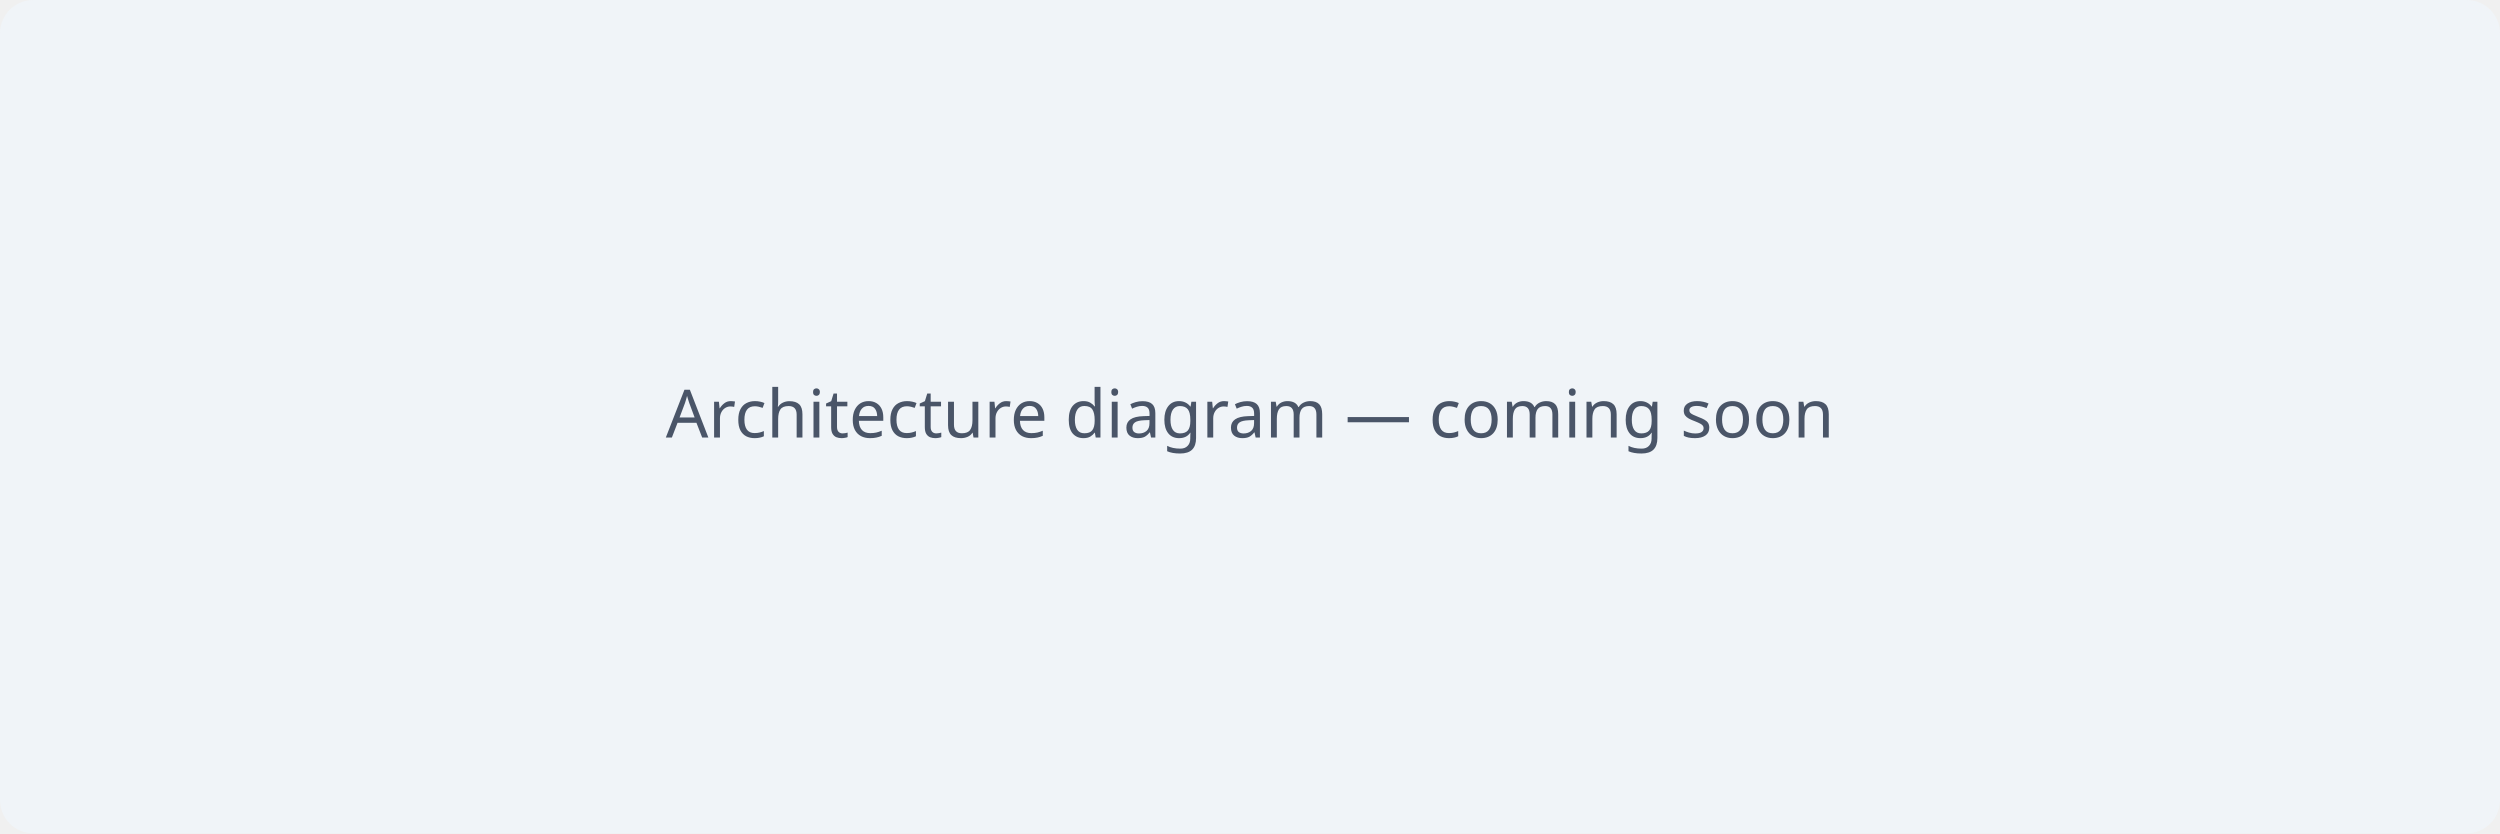
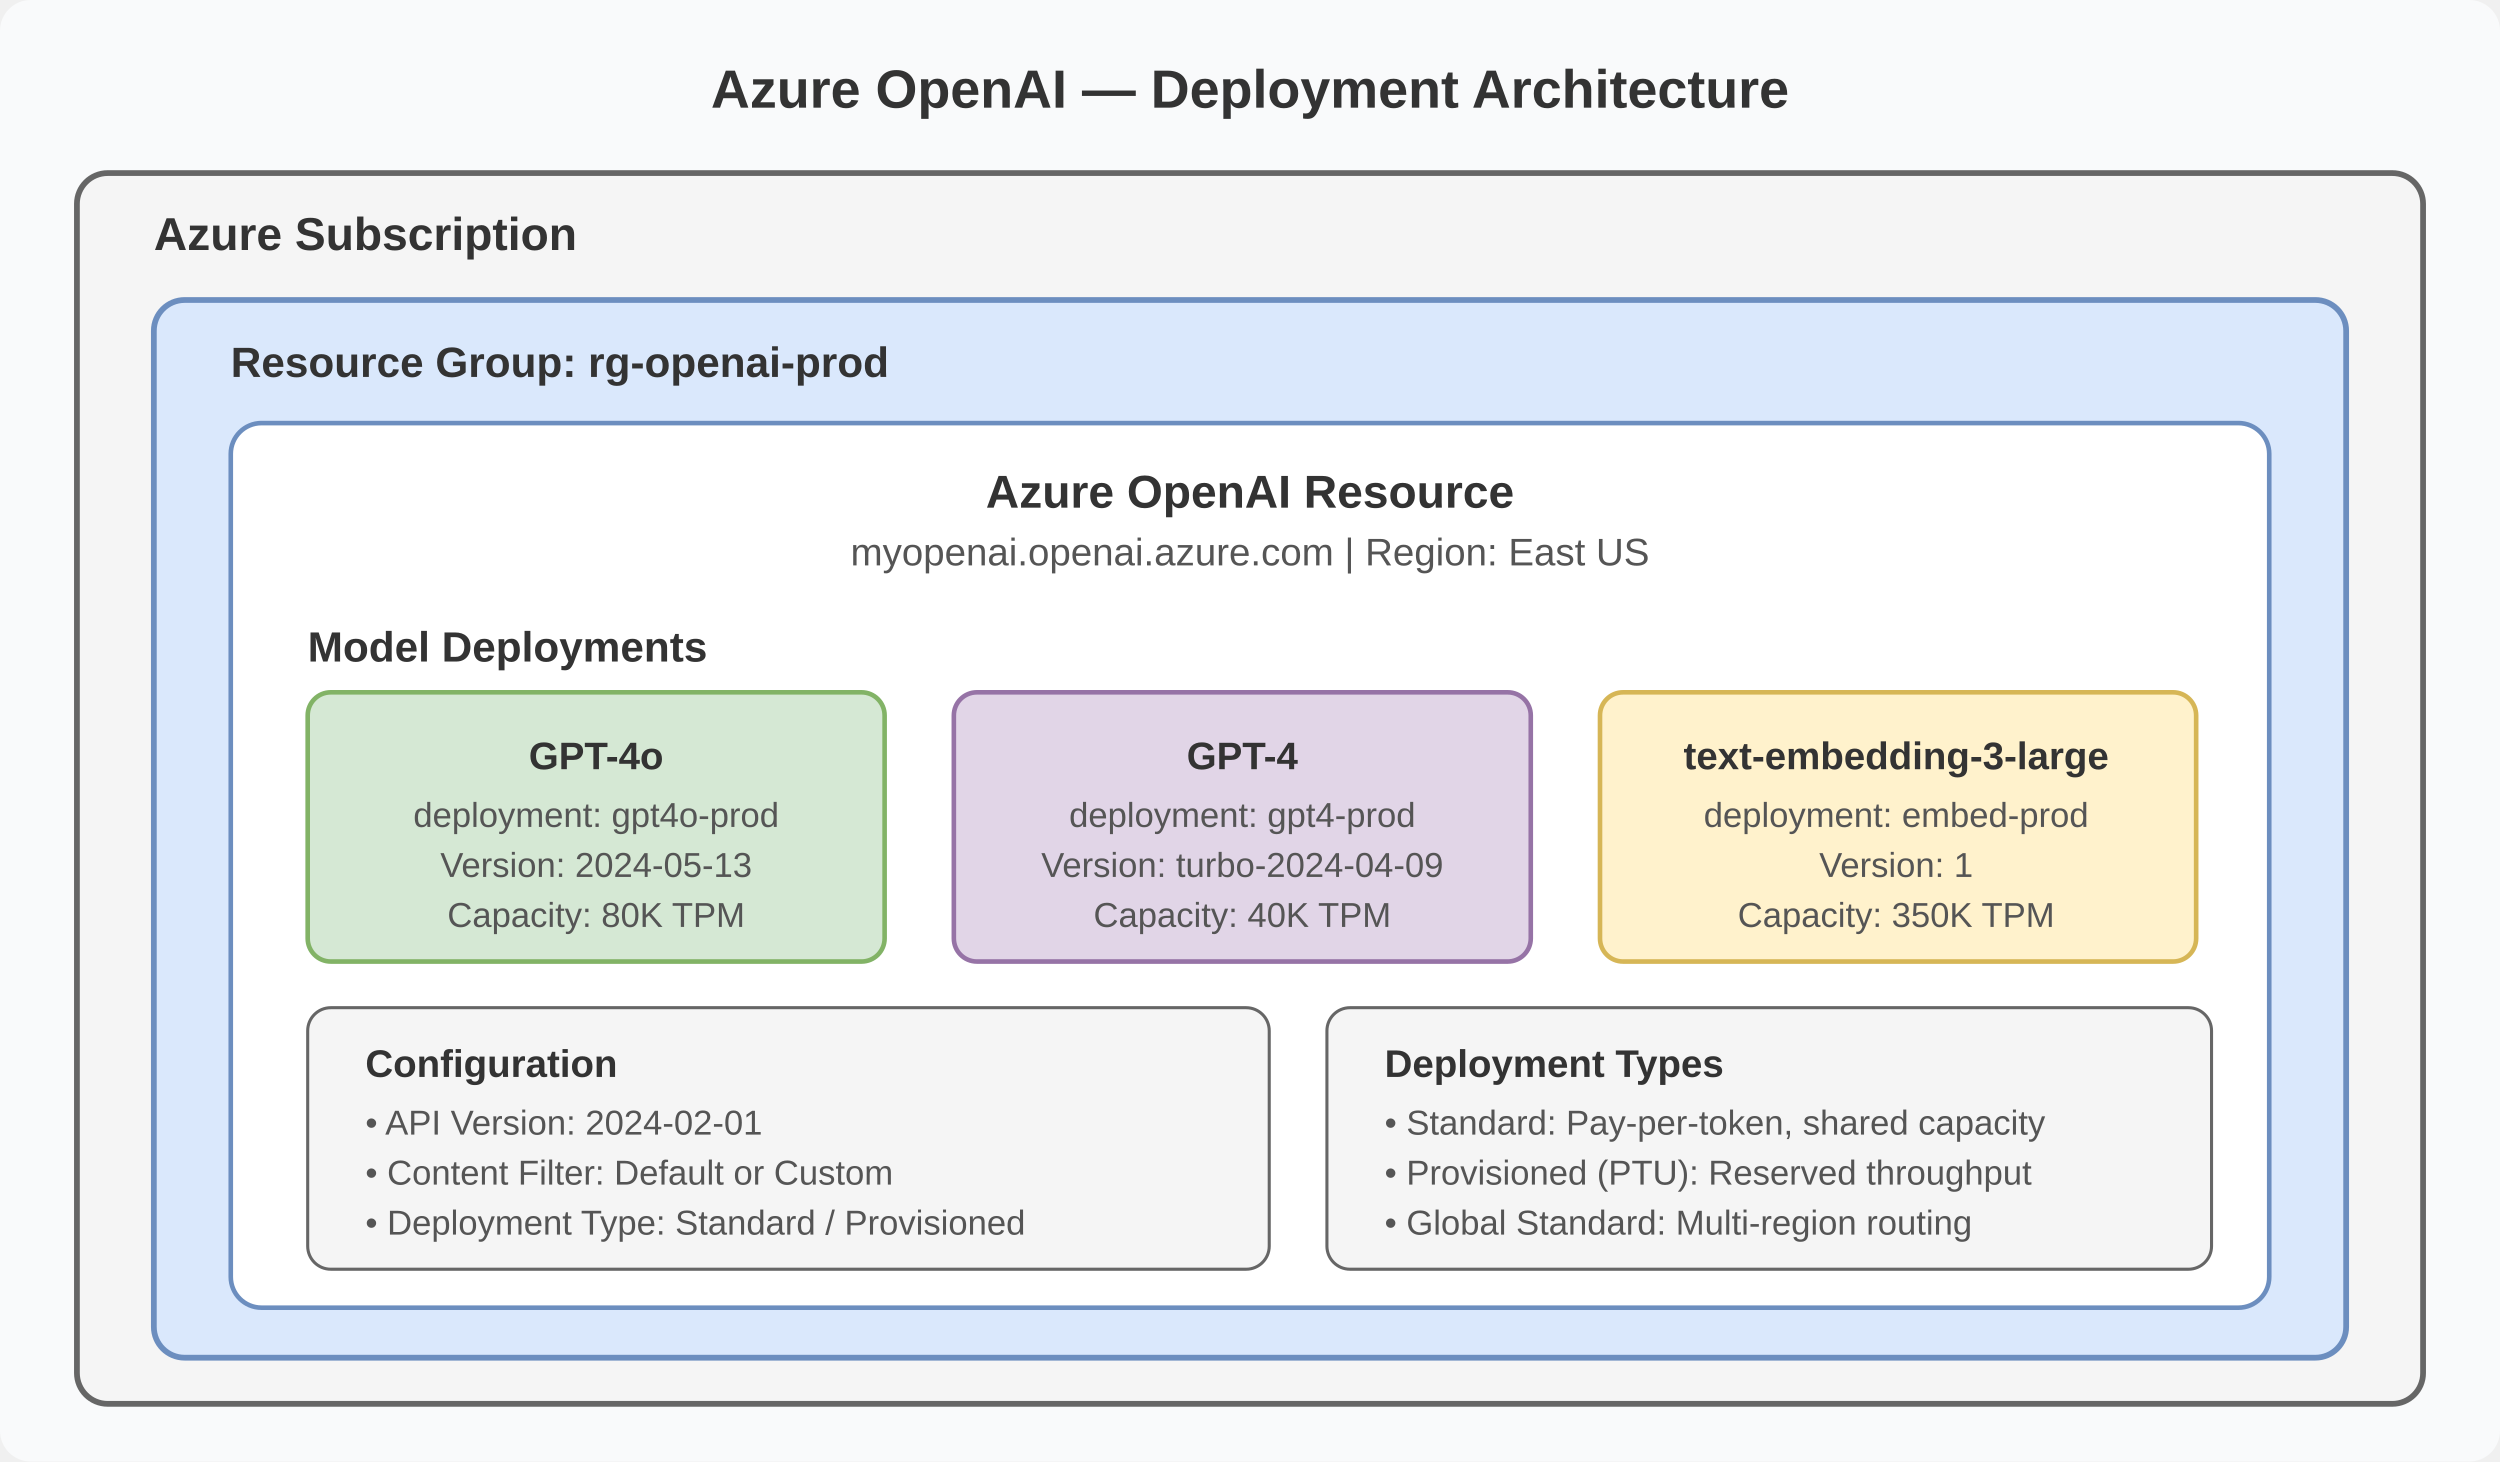
- <svg xmlns="http://www.w3.org/2000/svg" width="600" height="200" viewBox="0 0 600 200">
-   <rect width="600" height="200" fill="#f0f4f8" rx="8" />
-   <text x="300" y="105" text-anchor="middle" font-family="Segoe UI, sans-serif" font-size="16" fill="#4a5568">Architecture diagram — coming soon</text>
+ <svg xmlns="http://www.w3.org/2000/svg" viewBox="0 0 650 380" font-family="Segoe UI, Arial, sans-serif">
+   <defs>
+     <marker id="arrow" markerWidth="10" markerHeight="7" refX="10" refY="3.5" orient="auto">
+       <polygon points="0 0, 10 3.5, 0 7" fill="#666" />
+     </marker>
+   </defs>
+   <rect width="650" height="380" fill="#f9fafb" rx="8" />
+   <text x="325" y="28" text-anchor="middle" font-size="14" font-weight="bold" fill="#333">Azure OpenAI — Deployment Architecture</text>
+   <rect x="20" y="45" width="610" height="320" rx="8" fill="#f5f5f5" stroke="#666" stroke-width="1.5" />
+   <text x="40" y="65" font-size="12" font-weight="bold" fill="#333">Azure Subscription</text>
+   <rect x="40" y="78" width="570" height="275" rx="8" fill="#dae8fc" stroke="#6c8ebf" stroke-width="1.5" />
+   <text x="60" y="98" font-size="11" font-weight="bold" fill="#333">Resource Group: rg-openai-prod</text>
+   <rect x="60" y="110" width="530" height="230" rx="8" fill="#fff" stroke="#6c8ebf" stroke-width="1.2" />
+   <text x="325" y="132" text-anchor="middle" font-size="12" font-weight="bold" fill="#333">Azure OpenAI Resource</text>
+   <text x="325" y="147" text-anchor="middle" font-size="10" fill="#555">myopenai.openai.azure.com | Region: East US</text>
+   <text x="80" y="172" font-size="11" font-weight="bold" fill="#333">Model Deployments</text>
+   <rect x="80" y="180" width="150" height="70" rx="6" fill="#d5e8d4" stroke="#82b366" stroke-width="1.2" />
+   <text x="155" y="200" text-anchor="middle" font-size="10" font-weight="bold" fill="#333">GPT-4o</text>
+   <text x="155" y="215" text-anchor="middle" font-size="9" fill="#555">deployment: gpt4o-prod</text>
+   <text x="155" y="228" text-anchor="middle" font-size="9" fill="#555">Version: 2024-05-13</text>
+   <text x="155" y="241" text-anchor="middle" font-size="9" fill="#555">Capacity: 80K TPM</text>
+   <rect x="248" y="180" width="150" height="70" rx="6" fill="#e1d5e7" stroke="#9673a6" stroke-width="1.2" />
+   <text x="323" y="200" text-anchor="middle" font-size="10" font-weight="bold" fill="#333">GPT-4</text>
+   <text x="323" y="215" text-anchor="middle" font-size="9" fill="#555">deployment: gpt4-prod</text>
+   <text x="323" y="228" text-anchor="middle" font-size="9" fill="#555">Version: turbo-2024-04-09</text>
+   <text x="323" y="241" text-anchor="middle" font-size="9" fill="#555">Capacity: 40K TPM</text>
+   <rect x="416" y="180" width="155" height="70" rx="6" fill="#fff2cc" stroke="#d6b656" stroke-width="1.2" />
+   <text x="493" y="200" text-anchor="middle" font-size="10" font-weight="bold" fill="#333">text-embedding-3-large</text>
+   <text x="493" y="215" text-anchor="middle" font-size="9" fill="#555">deployment: embed-prod</text>
+   <text x="493" y="228" text-anchor="middle" font-size="9" fill="#555">Version: 1</text>
+   <text x="493" y="241" text-anchor="middle" font-size="9" fill="#555">Capacity: 350K TPM</text>
+   <rect x="80" y="262" width="250" height="68" rx="6" fill="#f5f5f5" stroke="#666" stroke-width="0.8" />
+   <text x="95" y="280" font-size="10" font-weight="bold" fill="#333">Configuration</text>
+   <text x="95" y="295" font-size="9" fill="#555">• API Version: 2024-02-01</text>
+   <text x="95" y="308" font-size="9" fill="#555">• Content Filter: Default or Custom</text>
+   <text x="95" y="321" font-size="9" fill="#555">• Deployment Type: Standard / Provisioned</text>
+   <rect x="345" y="262" width="230" height="68" rx="6" fill="#f5f5f5" stroke="#666" stroke-width="0.8" />
+   <text x="360" y="280" font-size="10" font-weight="bold" fill="#333">Deployment Types</text>
+   <text x="360" y="295" font-size="9" fill="#555">• Standard: Pay-per-token, shared capacity</text>
+   <text x="360" y="308" font-size="9" fill="#555">• Provisioned (PTU): Reserved throughput</text>
+   <text x="360" y="321" font-size="9" fill="#555">• Global Standard: Multi-region routing</text>
</svg>
